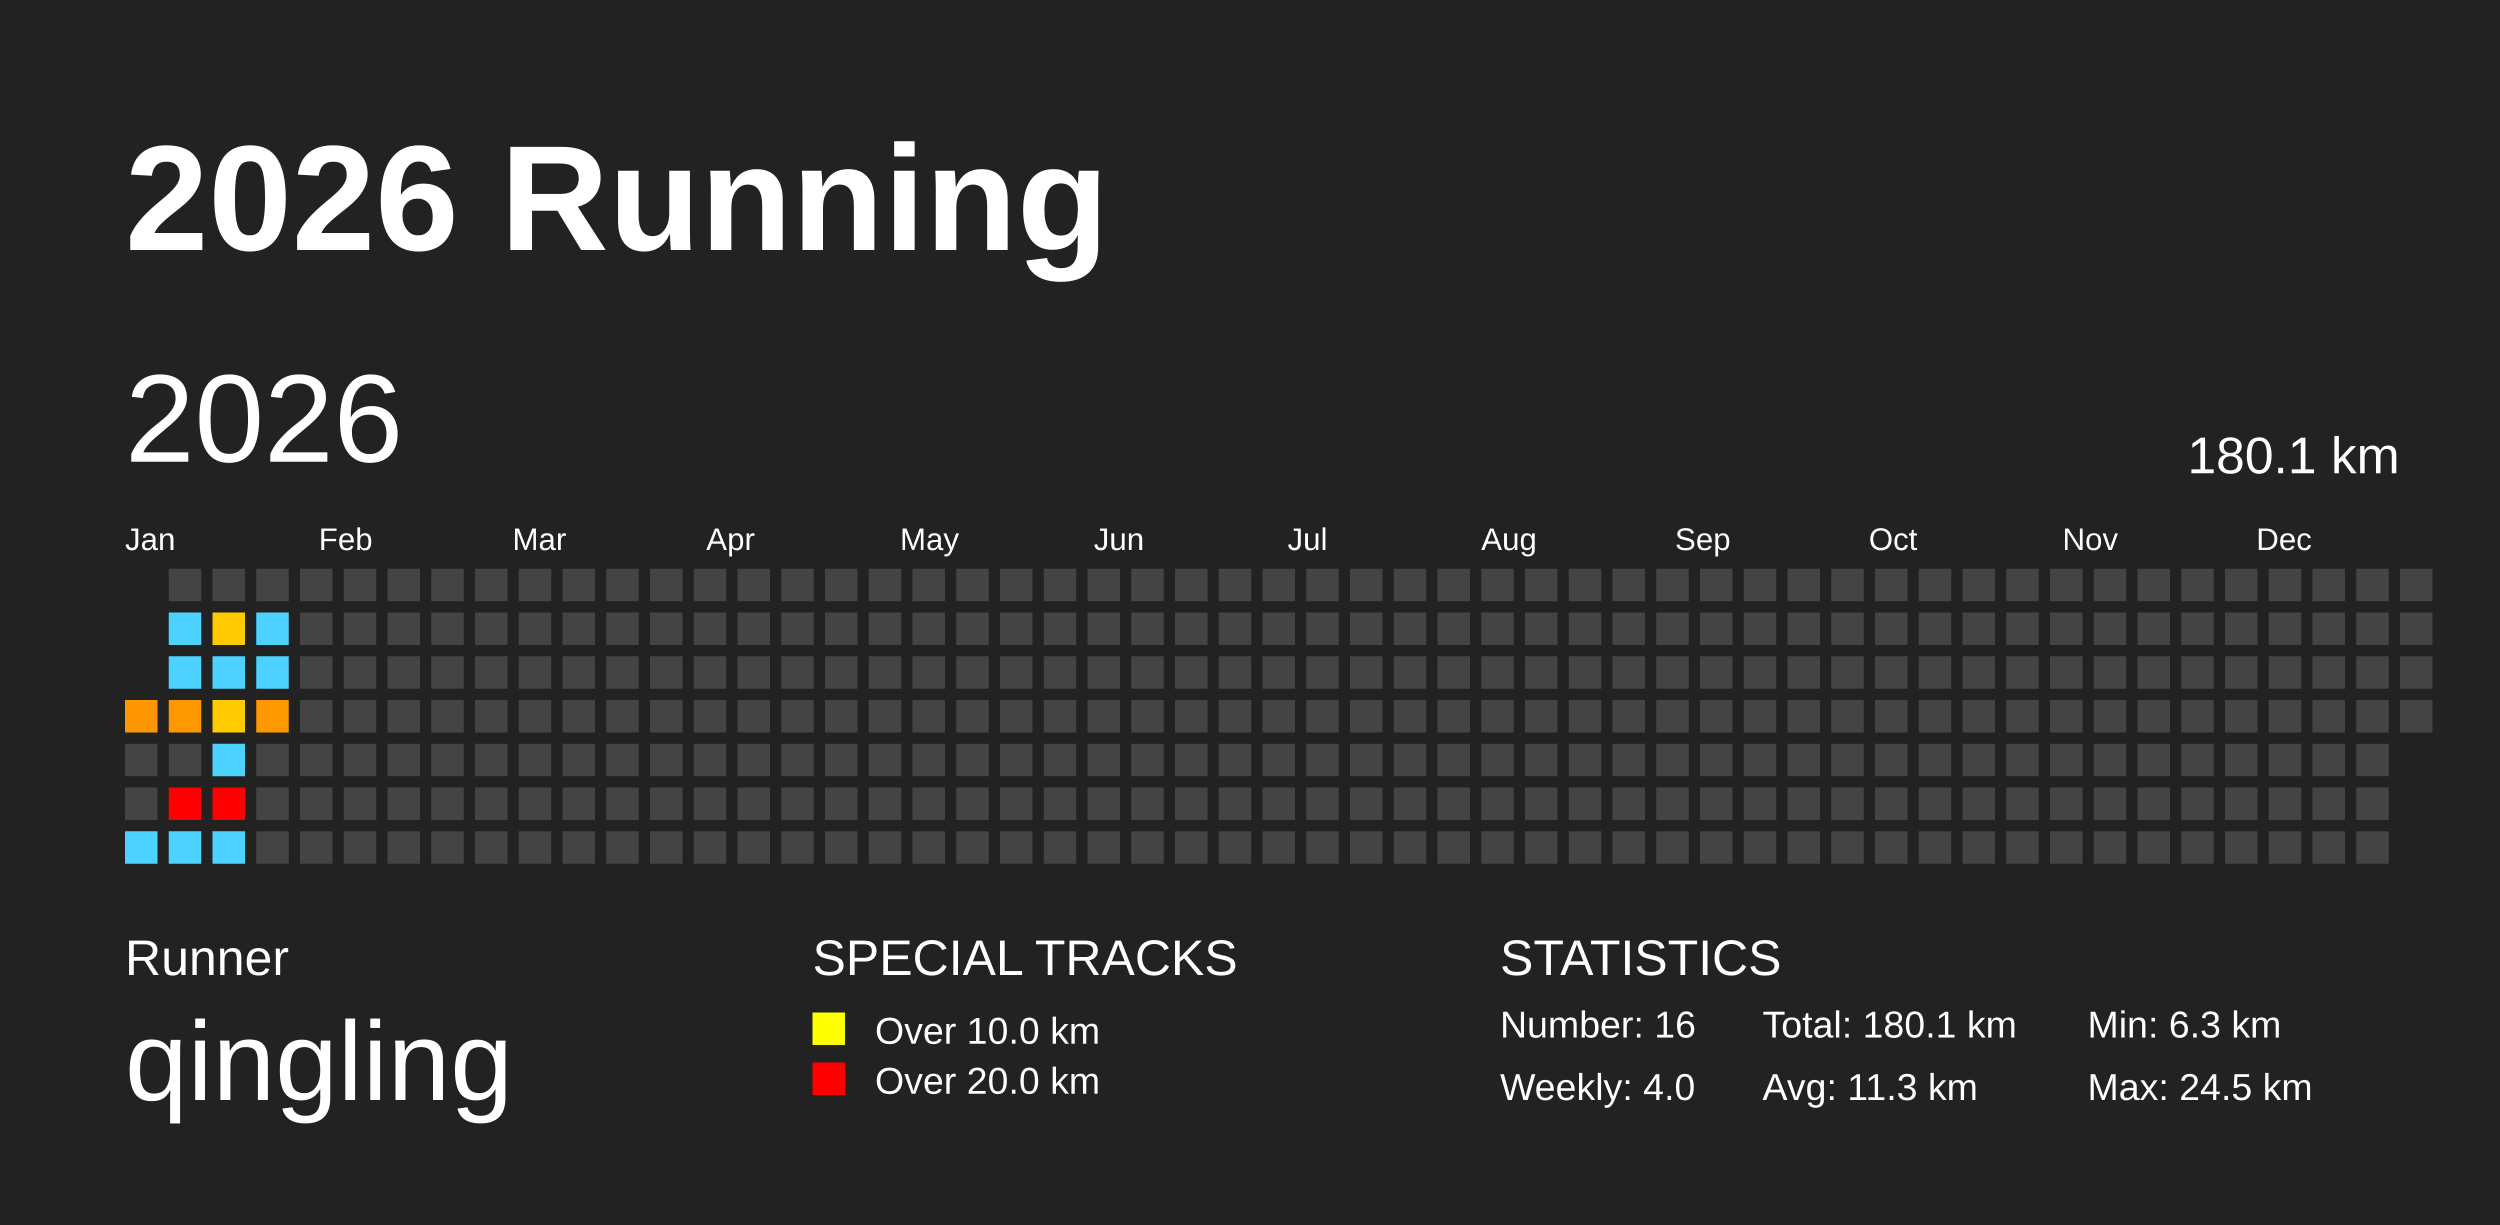
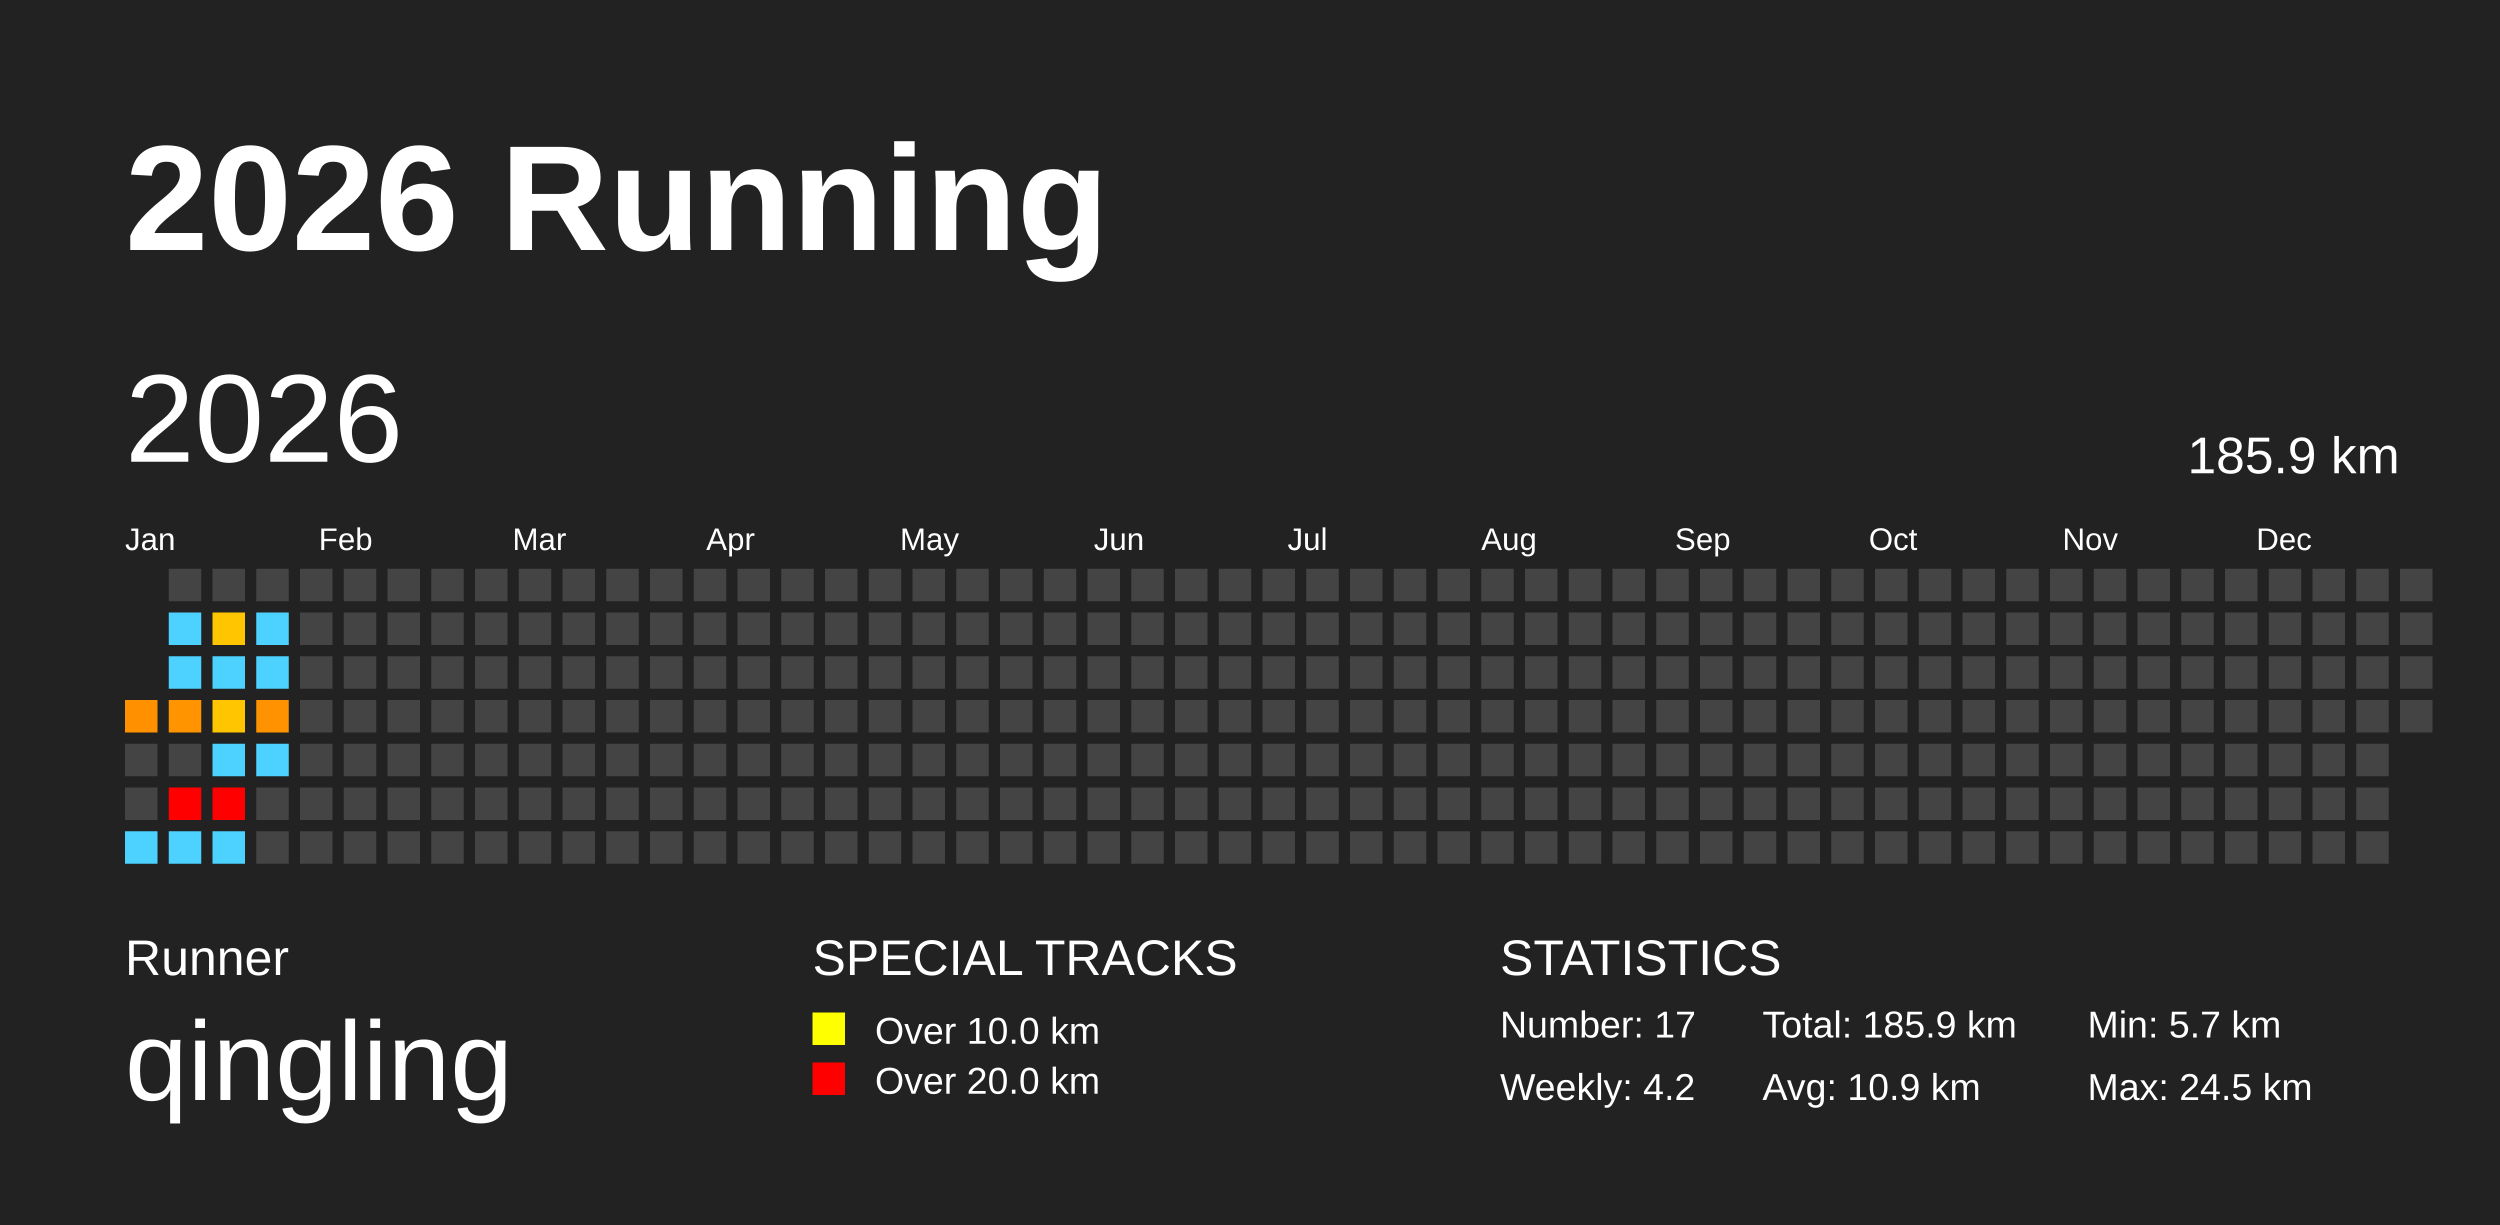
<svg xmlns="http://www.w3.org/2000/svg" baseProfile="full" height="98mm" version="1.1" viewBox="0,0,200,98" width="200mm">
  <defs />
  <rect fill="#222222" height="98" width="200" x="0" y="0" />
  <text fill="#FFFFFF" style="font-size:12px; font-family:Arial; font-weight:bold;" x="10" y="20">2026 Running</text>
  <text fill="#FFFFFF" style="font-size:4px; font-family:Arial" x="10" y="78">Runner</text>
  <text fill="#FFFFFF" style="font-size:9px; font-family:Arial" x="10" y="88">qingling</text>
  <text fill="#FFFFFF" style="font-size:4px; font-family:Arial" x="65" y="78">SPECIAL TRACKS</text>
  <rect fill="yellow" height="2.6" width="2.6" x="65" y="81" />
  <text fill="#FFFFFF" style="font-size:3px; font-family:Arial" x="70" y="83.5">Over 10.0 km</text>
  <rect fill="red" height="2.6" width="2.6" x="65" y="85" />
  <text fill="#FFFFFF" style="font-size:3px; font-family:Arial" x="70" y="87.5">Over 20.0 km</text>
  <text fill="#FFFFFF" style="font-size:4px; font-family:Arial" x="120" y="78">STATISTICS</text>
-   <text fill="#FFFFFF" style="font-size:3px; font-family:Arial" x="120" y="83">Number: 16</text>
-   <text fill="#FFFFFF" style="font-size:3px; font-family:Arial" x="120" y="88">Weekly: 4.0</text>
-   <text fill="#FFFFFF" style="font-size:3px; font-family:Arial" x="141" y="83">Total: 180.1 km</text>
-   <text fill="#FFFFFF" style="font-size:3px; font-family:Arial" x="141" y="88">Avg: 11.3 km</text>
-   <text fill="#FFFFFF" style="font-size:3px; font-family:Arial" x="167" y="83">Min: 6.3 km</text>
+   <text fill="#FFFFFF" style="font-size:3px; font-family:Arial" x="120" y="83">Number: 17</text>
+   <text fill="#FFFFFF" style="font-size:3px; font-family:Arial" x="120" y="88">Weekly: 4.2</text>
+   <text fill="#FFFFFF" style="font-size:3px; font-family:Arial" x="141" y="83">Total: 185.9 km</text>
+   <text fill="#FFFFFF" style="font-size:3px; font-family:Arial" x="141" y="88">Avg: 10.9 km</text>
+   <text fill="#FFFFFF" style="font-size:3px; font-family:Arial" x="167" y="83">Min: 5.7 km</text>
  <text fill="#FFFFFF" style="font-size:3px; font-family:Arial" x="167" y="88">Max: 24.5 km</text>
  <text dominant-baseline="hanging" fill="#FFFFFF" style="font-size:10.0px; font-family:Arial;" x="10" y="30">2026</text>
-   <text dominant-baseline="hanging" fill="#FFFFFF" style="font-size:4.125px; font-family:Arial;" x="175" y="35">180.1 km</text>
+   <text dominant-baseline="hanging" fill="#FFFFFF" style="font-size:4.125px; font-family:Arial;" x="175" y="35">185.9 km</text>
  <text fill="#FFFFFF" style="font-size:2.5px; font-family:Arial" x="10.0" y="44">Jan</text>
  <text fill="#FFFFFF" style="font-size:2.5px; font-family:Arial" x="25.5" y="44">Feb</text>
  <text fill="#FFFFFF" style="font-size:2.5px; font-family:Arial" x="41.0" y="44">Mar</text>
  <text fill="#FFFFFF" style="font-size:2.5px; font-family:Arial" x="56.5" y="44">Apr</text>
  <text fill="#FFFFFF" style="font-size:2.5px; font-family:Arial" x="72.0" y="44">May</text>
  <text fill="#FFFFFF" style="font-size:2.5px; font-family:Arial" x="87.5" y="44">Jun</text>
  <text fill="#FFFFFF" style="font-size:2.5px; font-family:Arial" x="103.0" y="44">Jul</text>
  <text fill="#FFFFFF" style="font-size:2.5px; font-family:Arial" x="118.5" y="44">Aug</text>
  <text fill="#FFFFFF" style="font-size:2.5px; font-family:Arial" x="134.0" y="44">Sep</text>
  <text fill="#FFFFFF" style="font-size:2.5px; font-family:Arial" x="149.5" y="44">Oct</text>
  <text fill="#FFFFFF" style="font-size:2.5px; font-family:Arial" x="165.0" y="44">Nov</text>
  <text fill="#FFFFFF" style="font-size:2.5px; font-family:Arial" x="180.5" y="44">Dec</text>
-   <rect fill="#ff9500" height="2.6" width="2.6" x="10.0" y="56.0" />
+   <rect fill="#ff9100" height="2.6" width="2.6" x="10.0" y="56.0" />
  <rect fill="#444444" height="2.6" width="2.6" x="10.0" y="59.5" />
  <rect fill="#444444" height="2.6" width="2.6" x="10.0" y="63.0" />
  <rect fill="#4dd2ff" height="2.6" width="2.6" x="10.0" y="66.5" />
  <rect fill="#444444" height="2.6" width="2.6" x="13.5" y="45.5" />
  <rect fill="#4dd2ff" height="2.6" width="2.6" x="13.5" y="49.0" />
  <rect fill="#4dd2ff" height="2.6" width="2.6" x="13.5" y="52.5" />
-   <rect fill="#ff9700" height="2.6" width="2.6" x="13.5" y="56.0" />
+   <rect fill="#ff9300" height="2.6" width="2.6" x="13.5" y="56.0" />
  <rect fill="#444444" height="2.6" width="2.6" x="13.5" y="59.5" />
  <rect fill="red" height="2.6" width="2.6" x="13.5" y="63.0" />
  <rect fill="#4dd2ff" height="2.6" width="2.6" x="13.5" y="66.5" />
  <rect fill="#444444" height="2.6" width="2.6" x="17.0" y="45.5" />
-   <rect fill="#ffcb00" height="2.6" width="2.6" x="17.0" y="49.0" />
+   <rect fill="#ffc500" height="2.6" width="2.6" x="17.0" y="49.0" />
  <rect fill="#4dd2ff" height="2.6" width="2.6" x="17.0" y="52.5" />
-   <rect fill="#ffcb00" height="2.6" width="2.6" x="17.0" y="56.0" />
+   <rect fill="#ffc500" height="2.6" width="2.6" x="17.0" y="56.0" />
  <rect fill="#4dd2ff" height="2.6" width="2.6" x="17.0" y="59.5" />
  <rect fill="red" height="2.6" width="2.6" x="17.0" y="63.0" />
  <rect fill="#4dd2ff" height="2.6" width="2.6" x="17.0" y="66.5" />
  <rect fill="#444444" height="2.6" width="2.6" x="20.5" y="45.5" />
  <rect fill="#4dd2ff" height="2.6" width="2.6" x="20.5" y="49.0" />
  <rect fill="#4dd2ff" height="2.6" width="2.6" x="20.5" y="52.5" />
-   <rect fill="#ff9700" height="2.6" width="2.6" x="20.5" y="56.0" />
-   <rect fill="#444444" height="2.6" width="2.6" x="20.5" y="59.5" />
+   <rect fill="#ff9200" height="2.6" width="2.6" x="20.5" y="56.0" />
+   <rect fill="#4dd2ff" height="2.6" width="2.6" x="20.5" y="59.5" />
  <rect fill="#444444" height="2.6" width="2.6" x="20.5" y="63.0" />
  <rect fill="#444444" height="2.6" width="2.6" x="20.5" y="66.5" />
  <rect fill="#444444" height="2.6" width="2.6" x="24.0" y="45.5" />
  <rect fill="#444444" height="2.6" width="2.6" x="24.0" y="49.0" />
  <rect fill="#444444" height="2.6" width="2.6" x="24.0" y="52.5" />
  <rect fill="#444444" height="2.6" width="2.6" x="24.0" y="56.0" />
  <rect fill="#444444" height="2.6" width="2.6" x="24.0" y="59.5" />
  <rect fill="#444444" height="2.6" width="2.6" x="24.0" y="63.0" />
  <rect fill="#444444" height="2.6" width="2.6" x="24.0" y="66.5" />
  <rect fill="#444444" height="2.6" width="2.6" x="27.5" y="45.5" />
  <rect fill="#444444" height="2.6" width="2.6" x="27.5" y="49.0" />
  <rect fill="#444444" height="2.6" width="2.6" x="27.5" y="52.5" />
  <rect fill="#444444" height="2.6" width="2.6" x="27.5" y="56.0" />
  <rect fill="#444444" height="2.6" width="2.6" x="27.5" y="59.5" />
  <rect fill="#444444" height="2.6" width="2.6" x="27.5" y="63.0" />
  <rect fill="#444444" height="2.6" width="2.6" x="27.5" y="66.5" />
  <rect fill="#444444" height="2.6" width="2.6" x="31.0" y="45.5" />
  <rect fill="#444444" height="2.6" width="2.6" x="31.0" y="49.0" />
  <rect fill="#444444" height="2.6" width="2.6" x="31.0" y="52.5" />
  <rect fill="#444444" height="2.6" width="2.6" x="31.0" y="56.0" />
  <rect fill="#444444" height="2.6" width="2.6" x="31.0" y="59.5" />
  <rect fill="#444444" height="2.6" width="2.6" x="31.0" y="63.0" />
  <rect fill="#444444" height="2.6" width="2.6" x="31.0" y="66.5" />
  <rect fill="#444444" height="2.6" width="2.6" x="34.5" y="45.5" />
  <rect fill="#444444" height="2.6" width="2.6" x="34.5" y="49.0" />
  <rect fill="#444444" height="2.6" width="2.6" x="34.5" y="52.5" />
  <rect fill="#444444" height="2.6" width="2.6" x="34.5" y="56.0" />
  <rect fill="#444444" height="2.6" width="2.6" x="34.5" y="59.5" />
  <rect fill="#444444" height="2.6" width="2.6" x="34.5" y="63.0" />
  <rect fill="#444444" height="2.6" width="2.6" x="34.5" y="66.5" />
  <rect fill="#444444" height="2.6" width="2.6" x="38.0" y="45.5" />
  <rect fill="#444444" height="2.6" width="2.6" x="38.0" y="49.0" />
  <rect fill="#444444" height="2.6" width="2.6" x="38.0" y="52.5" />
  <rect fill="#444444" height="2.6" width="2.6" x="38.0" y="56.0" />
  <rect fill="#444444" height="2.6" width="2.6" x="38.0" y="59.5" />
  <rect fill="#444444" height="2.6" width="2.6" x="38.0" y="63.0" />
  <rect fill="#444444" height="2.6" width="2.6" x="38.0" y="66.5" />
  <rect fill="#444444" height="2.6" width="2.6" x="41.5" y="45.5" />
  <rect fill="#444444" height="2.6" width="2.6" x="41.5" y="49.0" />
  <rect fill="#444444" height="2.6" width="2.6" x="41.5" y="52.5" />
  <rect fill="#444444" height="2.6" width="2.6" x="41.5" y="56.0" />
  <rect fill="#444444" height="2.6" width="2.6" x="41.5" y="59.5" />
  <rect fill="#444444" height="2.6" width="2.6" x="41.5" y="63.0" />
  <rect fill="#444444" height="2.6" width="2.6" x="41.5" y="66.5" />
  <rect fill="#444444" height="2.6" width="2.6" x="45.0" y="45.5" />
  <rect fill="#444444" height="2.6" width="2.6" x="45.0" y="49.0" />
  <rect fill="#444444" height="2.6" width="2.6" x="45.0" y="52.5" />
  <rect fill="#444444" height="2.6" width="2.6" x="45.0" y="56.0" />
  <rect fill="#444444" height="2.6" width="2.6" x="45.0" y="59.5" />
  <rect fill="#444444" height="2.6" width="2.6" x="45.0" y="63.0" />
  <rect fill="#444444" height="2.6" width="2.6" x="45.0" y="66.5" />
  <rect fill="#444444" height="2.6" width="2.6" x="48.5" y="45.5" />
  <rect fill="#444444" height="2.6" width="2.6" x="48.5" y="49.0" />
  <rect fill="#444444" height="2.6" width="2.6" x="48.5" y="52.5" />
  <rect fill="#444444" height="2.6" width="2.6" x="48.5" y="56.0" />
  <rect fill="#444444" height="2.6" width="2.6" x="48.5" y="59.5" />
  <rect fill="#444444" height="2.6" width="2.6" x="48.5" y="63.0" />
  <rect fill="#444444" height="2.6" width="2.6" x="48.5" y="66.5" />
  <rect fill="#444444" height="2.6" width="2.6" x="52.0" y="45.5" />
  <rect fill="#444444" height="2.6" width="2.6" x="52.0" y="49.0" />
  <rect fill="#444444" height="2.6" width="2.6" x="52.0" y="52.5" />
  <rect fill="#444444" height="2.6" width="2.6" x="52.0" y="56.0" />
  <rect fill="#444444" height="2.6" width="2.6" x="52.0" y="59.5" />
  <rect fill="#444444" height="2.6" width="2.6" x="52.0" y="63.0" />
  <rect fill="#444444" height="2.6" width="2.6" x="52.0" y="66.5" />
  <rect fill="#444444" height="2.6" width="2.6" x="55.5" y="45.5" />
  <rect fill="#444444" height="2.6" width="2.6" x="55.5" y="49.0" />
  <rect fill="#444444" height="2.6" width="2.6" x="55.5" y="52.5" />
  <rect fill="#444444" height="2.6" width="2.6" x="55.5" y="56.0" />
  <rect fill="#444444" height="2.6" width="2.6" x="55.5" y="59.5" />
  <rect fill="#444444" height="2.6" width="2.6" x="55.5" y="63.0" />
  <rect fill="#444444" height="2.6" width="2.6" x="55.5" y="66.5" />
  <rect fill="#444444" height="2.6" width="2.6" x="59.0" y="45.5" />
  <rect fill="#444444" height="2.6" width="2.6" x="59.0" y="49.0" />
  <rect fill="#444444" height="2.6" width="2.6" x="59.0" y="52.5" />
  <rect fill="#444444" height="2.6" width="2.6" x="59.0" y="56.0" />
  <rect fill="#444444" height="2.6" width="2.6" x="59.0" y="59.5" />
  <rect fill="#444444" height="2.6" width="2.6" x="59.0" y="63.0" />
  <rect fill="#444444" height="2.6" width="2.6" x="59.0" y="66.5" />
  <rect fill="#444444" height="2.6" width="2.6" x="62.5" y="45.5" />
  <rect fill="#444444" height="2.6" width="2.6" x="62.5" y="49.0" />
  <rect fill="#444444" height="2.6" width="2.6" x="62.5" y="52.5" />
  <rect fill="#444444" height="2.6" width="2.6" x="62.5" y="56.0" />
  <rect fill="#444444" height="2.6" width="2.6" x="62.5" y="59.5" />
  <rect fill="#444444" height="2.6" width="2.6" x="62.5" y="63.0" />
  <rect fill="#444444" height="2.6" width="2.6" x="62.5" y="66.5" />
  <rect fill="#444444" height="2.6" width="2.6" x="66.0" y="45.5" />
  <rect fill="#444444" height="2.6" width="2.6" x="66.0" y="49.0" />
  <rect fill="#444444" height="2.6" width="2.6" x="66.0" y="52.5" />
  <rect fill="#444444" height="2.6" width="2.6" x="66.0" y="56.0" />
  <rect fill="#444444" height="2.6" width="2.6" x="66.0" y="59.5" />
  <rect fill="#444444" height="2.6" width="2.6" x="66.0" y="63.0" />
  <rect fill="#444444" height="2.6" width="2.6" x="66.0" y="66.5" />
  <rect fill="#444444" height="2.6" width="2.6" x="69.5" y="45.5" />
  <rect fill="#444444" height="2.6" width="2.6" x="69.5" y="49.0" />
  <rect fill="#444444" height="2.6" width="2.6" x="69.5" y="52.5" />
  <rect fill="#444444" height="2.6" width="2.6" x="69.5" y="56.0" />
  <rect fill="#444444" height="2.6" width="2.6" x="69.5" y="59.5" />
  <rect fill="#444444" height="2.6" width="2.6" x="69.5" y="63.0" />
  <rect fill="#444444" height="2.6" width="2.6" x="69.5" y="66.5" />
  <rect fill="#444444" height="2.6" width="2.6" x="73.0" y="45.5" />
  <rect fill="#444444" height="2.6" width="2.6" x="73.0" y="49.0" />
  <rect fill="#444444" height="2.6" width="2.6" x="73.0" y="52.5" />
  <rect fill="#444444" height="2.6" width="2.6" x="73.0" y="56.0" />
  <rect fill="#444444" height="2.6" width="2.6" x="73.0" y="59.5" />
  <rect fill="#444444" height="2.6" width="2.6" x="73.0" y="63.0" />
  <rect fill="#444444" height="2.6" width="2.6" x="73.0" y="66.5" />
  <rect fill="#444444" height="2.6" width="2.6" x="76.5" y="45.5" />
  <rect fill="#444444" height="2.6" width="2.6" x="76.5" y="49.0" />
  <rect fill="#444444" height="2.6" width="2.6" x="76.5" y="52.5" />
  <rect fill="#444444" height="2.6" width="2.6" x="76.5" y="56.0" />
  <rect fill="#444444" height="2.6" width="2.6" x="76.5" y="59.5" />
  <rect fill="#444444" height="2.6" width="2.6" x="76.5" y="63.0" />
  <rect fill="#444444" height="2.6" width="2.6" x="76.5" y="66.5" />
  <rect fill="#444444" height="2.6" width="2.6" x="80.0" y="45.5" />
  <rect fill="#444444" height="2.6" width="2.6" x="80.0" y="49.0" />
  <rect fill="#444444" height="2.6" width="2.6" x="80.0" y="52.5" />
  <rect fill="#444444" height="2.6" width="2.6" x="80.0" y="56.0" />
  <rect fill="#444444" height="2.6" width="2.6" x="80.0" y="59.5" />
  <rect fill="#444444" height="2.6" width="2.6" x="80.0" y="63.0" />
  <rect fill="#444444" height="2.6" width="2.6" x="80.0" y="66.5" />
  <rect fill="#444444" height="2.6" width="2.6" x="83.5" y="45.5" />
  <rect fill="#444444" height="2.6" width="2.6" x="83.5" y="49.0" />
  <rect fill="#444444" height="2.6" width="2.6" x="83.5" y="52.5" />
  <rect fill="#444444" height="2.6" width="2.6" x="83.5" y="56.0" />
  <rect fill="#444444" height="2.6" width="2.6" x="83.5" y="59.5" />
  <rect fill="#444444" height="2.6" width="2.6" x="83.5" y="63.0" />
  <rect fill="#444444" height="2.6" width="2.6" x="83.5" y="66.5" />
  <rect fill="#444444" height="2.6" width="2.6" x="87.0" y="45.5" />
  <rect fill="#444444" height="2.6" width="2.6" x="87.0" y="49.0" />
  <rect fill="#444444" height="2.6" width="2.6" x="87.0" y="52.5" />
  <rect fill="#444444" height="2.6" width="2.6" x="87.0" y="56.0" />
  <rect fill="#444444" height="2.6" width="2.6" x="87.0" y="59.5" />
  <rect fill="#444444" height="2.6" width="2.6" x="87.0" y="63.0" />
  <rect fill="#444444" height="2.6" width="2.6" x="87.0" y="66.5" />
  <rect fill="#444444" height="2.6" width="2.6" x="90.5" y="45.5" />
  <rect fill="#444444" height="2.6" width="2.6" x="90.5" y="49.0" />
  <rect fill="#444444" height="2.6" width="2.6" x="90.5" y="52.5" />
  <rect fill="#444444" height="2.6" width="2.6" x="90.5" y="56.0" />
  <rect fill="#444444" height="2.6" width="2.6" x="90.5" y="59.5" />
  <rect fill="#444444" height="2.6" width="2.6" x="90.5" y="63.0" />
  <rect fill="#444444" height="2.6" width="2.6" x="90.5" y="66.5" />
  <rect fill="#444444" height="2.6" width="2.6" x="94.0" y="45.5" />
  <rect fill="#444444" height="2.6" width="2.6" x="94.0" y="49.0" />
  <rect fill="#444444" height="2.6" width="2.6" x="94.0" y="52.5" />
  <rect fill="#444444" height="2.6" width="2.6" x="94.0" y="56.0" />
  <rect fill="#444444" height="2.6" width="2.6" x="94.0" y="59.5" />
  <rect fill="#444444" height="2.6" width="2.6" x="94.0" y="63.0" />
  <rect fill="#444444" height="2.6" width="2.6" x="94.0" y="66.5" />
  <rect fill="#444444" height="2.6" width="2.6" x="97.5" y="45.5" />
  <rect fill="#444444" height="2.6" width="2.6" x="97.5" y="49.0" />
  <rect fill="#444444" height="2.6" width="2.6" x="97.5" y="52.5" />
  <rect fill="#444444" height="2.6" width="2.6" x="97.5" y="56.0" />
  <rect fill="#444444" height="2.6" width="2.6" x="97.5" y="59.5" />
  <rect fill="#444444" height="2.6" width="2.6" x="97.5" y="63.0" />
  <rect fill="#444444" height="2.6" width="2.6" x="97.5" y="66.5" />
  <rect fill="#444444" height="2.6" width="2.6" x="101.0" y="45.5" />
  <rect fill="#444444" height="2.6" width="2.6" x="101.0" y="49.0" />
  <rect fill="#444444" height="2.6" width="2.6" x="101.0" y="52.5" />
  <rect fill="#444444" height="2.6" width="2.6" x="101.0" y="56.0" />
  <rect fill="#444444" height="2.6" width="2.6" x="101.0" y="59.5" />
  <rect fill="#444444" height="2.6" width="2.6" x="101.0" y="63.0" />
  <rect fill="#444444" height="2.6" width="2.6" x="101.0" y="66.5" />
  <rect fill="#444444" height="2.6" width="2.6" x="104.5" y="45.5" />
  <rect fill="#444444" height="2.6" width="2.6" x="104.5" y="49.0" />
  <rect fill="#444444" height="2.6" width="2.6" x="104.5" y="52.5" />
  <rect fill="#444444" height="2.6" width="2.6" x="104.5" y="56.0" />
  <rect fill="#444444" height="2.6" width="2.6" x="104.5" y="59.5" />
  <rect fill="#444444" height="2.6" width="2.6" x="104.5" y="63.0" />
  <rect fill="#444444" height="2.6" width="2.6" x="104.5" y="66.5" />
  <rect fill="#444444" height="2.6" width="2.6" x="108.0" y="45.5" />
  <rect fill="#444444" height="2.6" width="2.6" x="108.0" y="49.0" />
  <rect fill="#444444" height="2.6" width="2.6" x="108.0" y="52.5" />
  <rect fill="#444444" height="2.6" width="2.6" x="108.0" y="56.0" />
  <rect fill="#444444" height="2.6" width="2.6" x="108.0" y="59.5" />
  <rect fill="#444444" height="2.6" width="2.6" x="108.0" y="63.0" />
  <rect fill="#444444" height="2.6" width="2.6" x="108.0" y="66.5" />
  <rect fill="#444444" height="2.6" width="2.6" x="111.5" y="45.5" />
  <rect fill="#444444" height="2.6" width="2.6" x="111.5" y="49.0" />
  <rect fill="#444444" height="2.6" width="2.6" x="111.5" y="52.5" />
  <rect fill="#444444" height="2.6" width="2.6" x="111.5" y="56.0" />
  <rect fill="#444444" height="2.6" width="2.6" x="111.5" y="59.5" />
  <rect fill="#444444" height="2.6" width="2.6" x="111.5" y="63.0" />
  <rect fill="#444444" height="2.6" width="2.6" x="111.5" y="66.5" />
  <rect fill="#444444" height="2.6" width="2.6" x="115.0" y="45.5" />
  <rect fill="#444444" height="2.6" width="2.6" x="115.0" y="49.0" />
  <rect fill="#444444" height="2.6" width="2.6" x="115.0" y="52.5" />
  <rect fill="#444444" height="2.6" width="2.6" x="115.0" y="56.0" />
  <rect fill="#444444" height="2.6" width="2.6" x="115.0" y="59.5" />
  <rect fill="#444444" height="2.6" width="2.6" x="115.0" y="63.0" />
  <rect fill="#444444" height="2.6" width="2.6" x="115.0" y="66.5" />
  <rect fill="#444444" height="2.6" width="2.6" x="118.5" y="45.5" />
  <rect fill="#444444" height="2.6" width="2.6" x="118.5" y="49.0" />
  <rect fill="#444444" height="2.6" width="2.6" x="118.5" y="52.5" />
  <rect fill="#444444" height="2.6" width="2.6" x="118.5" y="56.0" />
  <rect fill="#444444" height="2.6" width="2.6" x="118.5" y="59.5" />
  <rect fill="#444444" height="2.6" width="2.6" x="118.5" y="63.0" />
  <rect fill="#444444" height="2.6" width="2.6" x="118.5" y="66.5" />
  <rect fill="#444444" height="2.6" width="2.6" x="122.0" y="45.5" />
  <rect fill="#444444" height="2.6" width="2.6" x="122.0" y="49.0" />
  <rect fill="#444444" height="2.6" width="2.6" x="122.0" y="52.5" />
  <rect fill="#444444" height="2.6" width="2.6" x="122.0" y="56.0" />
  <rect fill="#444444" height="2.6" width="2.6" x="122.0" y="59.5" />
  <rect fill="#444444" height="2.6" width="2.6" x="122.0" y="63.0" />
  <rect fill="#444444" height="2.6" width="2.6" x="122.0" y="66.5" />
  <rect fill="#444444" height="2.6" width="2.6" x="125.5" y="45.5" />
  <rect fill="#444444" height="2.6" width="2.6" x="125.5" y="49.0" />
  <rect fill="#444444" height="2.6" width="2.6" x="125.5" y="52.5" />
  <rect fill="#444444" height="2.6" width="2.6" x="125.5" y="56.0" />
  <rect fill="#444444" height="2.6" width="2.6" x="125.5" y="59.5" />
  <rect fill="#444444" height="2.6" width="2.6" x="125.5" y="63.0" />
  <rect fill="#444444" height="2.6" width="2.6" x="125.5" y="66.5" />
  <rect fill="#444444" height="2.6" width="2.6" x="129.0" y="45.5" />
  <rect fill="#444444" height="2.6" width="2.6" x="129.0" y="49.0" />
  <rect fill="#444444" height="2.6" width="2.6" x="129.0" y="52.5" />
  <rect fill="#444444" height="2.6" width="2.6" x="129.0" y="56.0" />
  <rect fill="#444444" height="2.6" width="2.6" x="129.0" y="59.5" />
  <rect fill="#444444" height="2.6" width="2.6" x="129.0" y="63.0" />
  <rect fill="#444444" height="2.6" width="2.6" x="129.0" y="66.5" />
  <rect fill="#444444" height="2.6" width="2.6" x="132.5" y="45.5" />
  <rect fill="#444444" height="2.6" width="2.6" x="132.5" y="49.0" />
  <rect fill="#444444" height="2.6" width="2.6" x="132.5" y="52.5" />
  <rect fill="#444444" height="2.6" width="2.6" x="132.5" y="56.0" />
  <rect fill="#444444" height="2.6" width="2.6" x="132.5" y="59.5" />
  <rect fill="#444444" height="2.6" width="2.6" x="132.5" y="63.0" />
  <rect fill="#444444" height="2.6" width="2.6" x="132.5" y="66.5" />
  <rect fill="#444444" height="2.6" width="2.6" x="136.0" y="45.5" />
  <rect fill="#444444" height="2.6" width="2.6" x="136.0" y="49.0" />
  <rect fill="#444444" height="2.6" width="2.6" x="136.0" y="52.5" />
  <rect fill="#444444" height="2.6" width="2.6" x="136.0" y="56.0" />
  <rect fill="#444444" height="2.6" width="2.6" x="136.0" y="59.5" />
  <rect fill="#444444" height="2.6" width="2.6" x="136.0" y="63.0" />
  <rect fill="#444444" height="2.6" width="2.6" x="136.0" y="66.5" />
  <rect fill="#444444" height="2.6" width="2.6" x="139.5" y="45.5" />
  <rect fill="#444444" height="2.6" width="2.6" x="139.5" y="49.0" />
  <rect fill="#444444" height="2.6" width="2.6" x="139.5" y="52.5" />
  <rect fill="#444444" height="2.6" width="2.6" x="139.5" y="56.0" />
  <rect fill="#444444" height="2.6" width="2.6" x="139.5" y="59.5" />
  <rect fill="#444444" height="2.6" width="2.6" x="139.5" y="63.0" />
  <rect fill="#444444" height="2.6" width="2.6" x="139.5" y="66.5" />
  <rect fill="#444444" height="2.6" width="2.6" x="143.0" y="45.5" />
  <rect fill="#444444" height="2.6" width="2.6" x="143.0" y="49.0" />
  <rect fill="#444444" height="2.6" width="2.6" x="143.0" y="52.5" />
  <rect fill="#444444" height="2.6" width="2.6" x="143.0" y="56.0" />
  <rect fill="#444444" height="2.6" width="2.6" x="143.0" y="59.5" />
  <rect fill="#444444" height="2.6" width="2.6" x="143.0" y="63.0" />
  <rect fill="#444444" height="2.6" width="2.6" x="143.0" y="66.5" />
  <rect fill="#444444" height="2.6" width="2.6" x="146.5" y="45.5" />
  <rect fill="#444444" height="2.6" width="2.6" x="146.5" y="49.0" />
  <rect fill="#444444" height="2.6" width="2.6" x="146.5" y="52.5" />
  <rect fill="#444444" height="2.6" width="2.6" x="146.5" y="56.0" />
  <rect fill="#444444" height="2.6" width="2.6" x="146.5" y="59.5" />
  <rect fill="#444444" height="2.6" width="2.6" x="146.5" y="63.0" />
  <rect fill="#444444" height="2.6" width="2.6" x="146.5" y="66.5" />
  <rect fill="#444444" height="2.6" width="2.6" x="150.0" y="45.5" />
  <rect fill="#444444" height="2.6" width="2.6" x="150.0" y="49.0" />
  <rect fill="#444444" height="2.6" width="2.6" x="150.0" y="52.5" />
  <rect fill="#444444" height="2.6" width="2.6" x="150.0" y="56.0" />
  <rect fill="#444444" height="2.6" width="2.6" x="150.0" y="59.5" />
  <rect fill="#444444" height="2.6" width="2.6" x="150.0" y="63.0" />
  <rect fill="#444444" height="2.6" width="2.6" x="150.0" y="66.5" />
  <rect fill="#444444" height="2.6" width="2.6" x="153.5" y="45.5" />
  <rect fill="#444444" height="2.6" width="2.6" x="153.5" y="49.0" />
  <rect fill="#444444" height="2.6" width="2.6" x="153.5" y="52.5" />
  <rect fill="#444444" height="2.6" width="2.6" x="153.5" y="56.0" />
  <rect fill="#444444" height="2.6" width="2.6" x="153.5" y="59.5" />
  <rect fill="#444444" height="2.6" width="2.6" x="153.5" y="63.0" />
  <rect fill="#444444" height="2.6" width="2.6" x="153.5" y="66.5" />
  <rect fill="#444444" height="2.6" width="2.6" x="157.0" y="45.5" />
  <rect fill="#444444" height="2.6" width="2.6" x="157.0" y="49.0" />
  <rect fill="#444444" height="2.6" width="2.6" x="157.0" y="52.5" />
  <rect fill="#444444" height="2.6" width="2.6" x="157.0" y="56.0" />
  <rect fill="#444444" height="2.6" width="2.6" x="157.0" y="59.5" />
  <rect fill="#444444" height="2.6" width="2.6" x="157.0" y="63.0" />
  <rect fill="#444444" height="2.6" width="2.6" x="157.0" y="66.5" />
  <rect fill="#444444" height="2.6" width="2.6" x="160.5" y="45.5" />
  <rect fill="#444444" height="2.6" width="2.6" x="160.5" y="49.0" />
  <rect fill="#444444" height="2.6" width="2.6" x="160.5" y="52.5" />
  <rect fill="#444444" height="2.6" width="2.6" x="160.5" y="56.0" />
  <rect fill="#444444" height="2.6" width="2.6" x="160.5" y="59.5" />
  <rect fill="#444444" height="2.6" width="2.6" x="160.5" y="63.0" />
  <rect fill="#444444" height="2.6" width="2.6" x="160.5" y="66.5" />
  <rect fill="#444444" height="2.6" width="2.6" x="164.0" y="45.5" />
  <rect fill="#444444" height="2.6" width="2.6" x="164.0" y="49.0" />
  <rect fill="#444444" height="2.6" width="2.6" x="164.0" y="52.5" />
  <rect fill="#444444" height="2.6" width="2.6" x="164.0" y="56.0" />
  <rect fill="#444444" height="2.6" width="2.6" x="164.0" y="59.5" />
  <rect fill="#444444" height="2.6" width="2.6" x="164.0" y="63.0" />
  <rect fill="#444444" height="2.6" width="2.6" x="164.0" y="66.5" />
  <rect fill="#444444" height="2.6" width="2.6" x="167.5" y="45.5" />
  <rect fill="#444444" height="2.6" width="2.6" x="167.5" y="49.0" />
  <rect fill="#444444" height="2.6" width="2.6" x="167.5" y="52.5" />
  <rect fill="#444444" height="2.6" width="2.6" x="167.5" y="56.0" />
  <rect fill="#444444" height="2.6" width="2.6" x="167.5" y="59.5" />
  <rect fill="#444444" height="2.6" width="2.6" x="167.5" y="63.0" />
  <rect fill="#444444" height="2.6" width="2.6" x="167.5" y="66.5" />
  <rect fill="#444444" height="2.6" width="2.6" x="171.0" y="45.5" />
  <rect fill="#444444" height="2.6" width="2.6" x="171.0" y="49.0" />
  <rect fill="#444444" height="2.6" width="2.6" x="171.0" y="52.5" />
  <rect fill="#444444" height="2.6" width="2.6" x="171.0" y="56.0" />
  <rect fill="#444444" height="2.6" width="2.6" x="171.0" y="59.5" />
  <rect fill="#444444" height="2.6" width="2.6" x="171.0" y="63.0" />
  <rect fill="#444444" height="2.6" width="2.6" x="171.0" y="66.5" />
  <rect fill="#444444" height="2.6" width="2.6" x="174.5" y="45.5" />
  <rect fill="#444444" height="2.6" width="2.6" x="174.5" y="49.0" />
  <rect fill="#444444" height="2.6" width="2.6" x="174.5" y="52.5" />
  <rect fill="#444444" height="2.6" width="2.6" x="174.5" y="56.0" />
  <rect fill="#444444" height="2.6" width="2.6" x="174.5" y="59.5" />
  <rect fill="#444444" height="2.6" width="2.6" x="174.5" y="63.0" />
  <rect fill="#444444" height="2.6" width="2.6" x="174.5" y="66.5" />
  <rect fill="#444444" height="2.6" width="2.6" x="178.0" y="45.5" />
  <rect fill="#444444" height="2.6" width="2.6" x="178.0" y="49.0" />
  <rect fill="#444444" height="2.6" width="2.6" x="178.0" y="52.5" />
  <rect fill="#444444" height="2.6" width="2.6" x="178.0" y="56.0" />
  <rect fill="#444444" height="2.6" width="2.6" x="178.0" y="59.5" />
  <rect fill="#444444" height="2.6" width="2.6" x="178.0" y="63.0" />
  <rect fill="#444444" height="2.6" width="2.6" x="178.0" y="66.5" />
  <rect fill="#444444" height="2.6" width="2.6" x="181.5" y="45.5" />
  <rect fill="#444444" height="2.6" width="2.6" x="181.5" y="49.0" />
  <rect fill="#444444" height="2.6" width="2.6" x="181.5" y="52.5" />
  <rect fill="#444444" height="2.6" width="2.6" x="181.5" y="56.0" />
  <rect fill="#444444" height="2.6" width="2.6" x="181.5" y="59.5" />
  <rect fill="#444444" height="2.6" width="2.6" x="181.5" y="63.0" />
  <rect fill="#444444" height="2.6" width="2.6" x="181.5" y="66.5" />
  <rect fill="#444444" height="2.6" width="2.6" x="185.0" y="45.5" />
  <rect fill="#444444" height="2.6" width="2.6" x="185.0" y="49.0" />
  <rect fill="#444444" height="2.6" width="2.6" x="185.0" y="52.5" />
  <rect fill="#444444" height="2.6" width="2.6" x="185.0" y="56.0" />
  <rect fill="#444444" height="2.6" width="2.6" x="185.0" y="59.5" />
  <rect fill="#444444" height="2.6" width="2.6" x="185.0" y="63.0" />
  <rect fill="#444444" height="2.6" width="2.6" x="185.0" y="66.5" />
  <rect fill="#444444" height="2.6" width="2.6" x="188.5" y="45.5" />
  <rect fill="#444444" height="2.6" width="2.6" x="188.5" y="49.0" />
  <rect fill="#444444" height="2.6" width="2.6" x="188.5" y="52.5" />
  <rect fill="#444444" height="2.6" width="2.6" x="188.5" y="56.0" />
  <rect fill="#444444" height="2.6" width="2.6" x="188.5" y="59.5" />
  <rect fill="#444444" height="2.6" width="2.6" x="188.5" y="63.0" />
  <rect fill="#444444" height="2.6" width="2.6" x="188.5" y="66.5" />
  <rect fill="#444444" height="2.6" width="2.6" x="192.0" y="45.5" />
  <rect fill="#444444" height="2.6" width="2.6" x="192.0" y="49.0" />
  <rect fill="#444444" height="2.6" width="2.6" x="192.0" y="52.5" />
  <rect fill="#444444" height="2.6" width="2.6" x="192.0" y="56.0" />
</svg>
